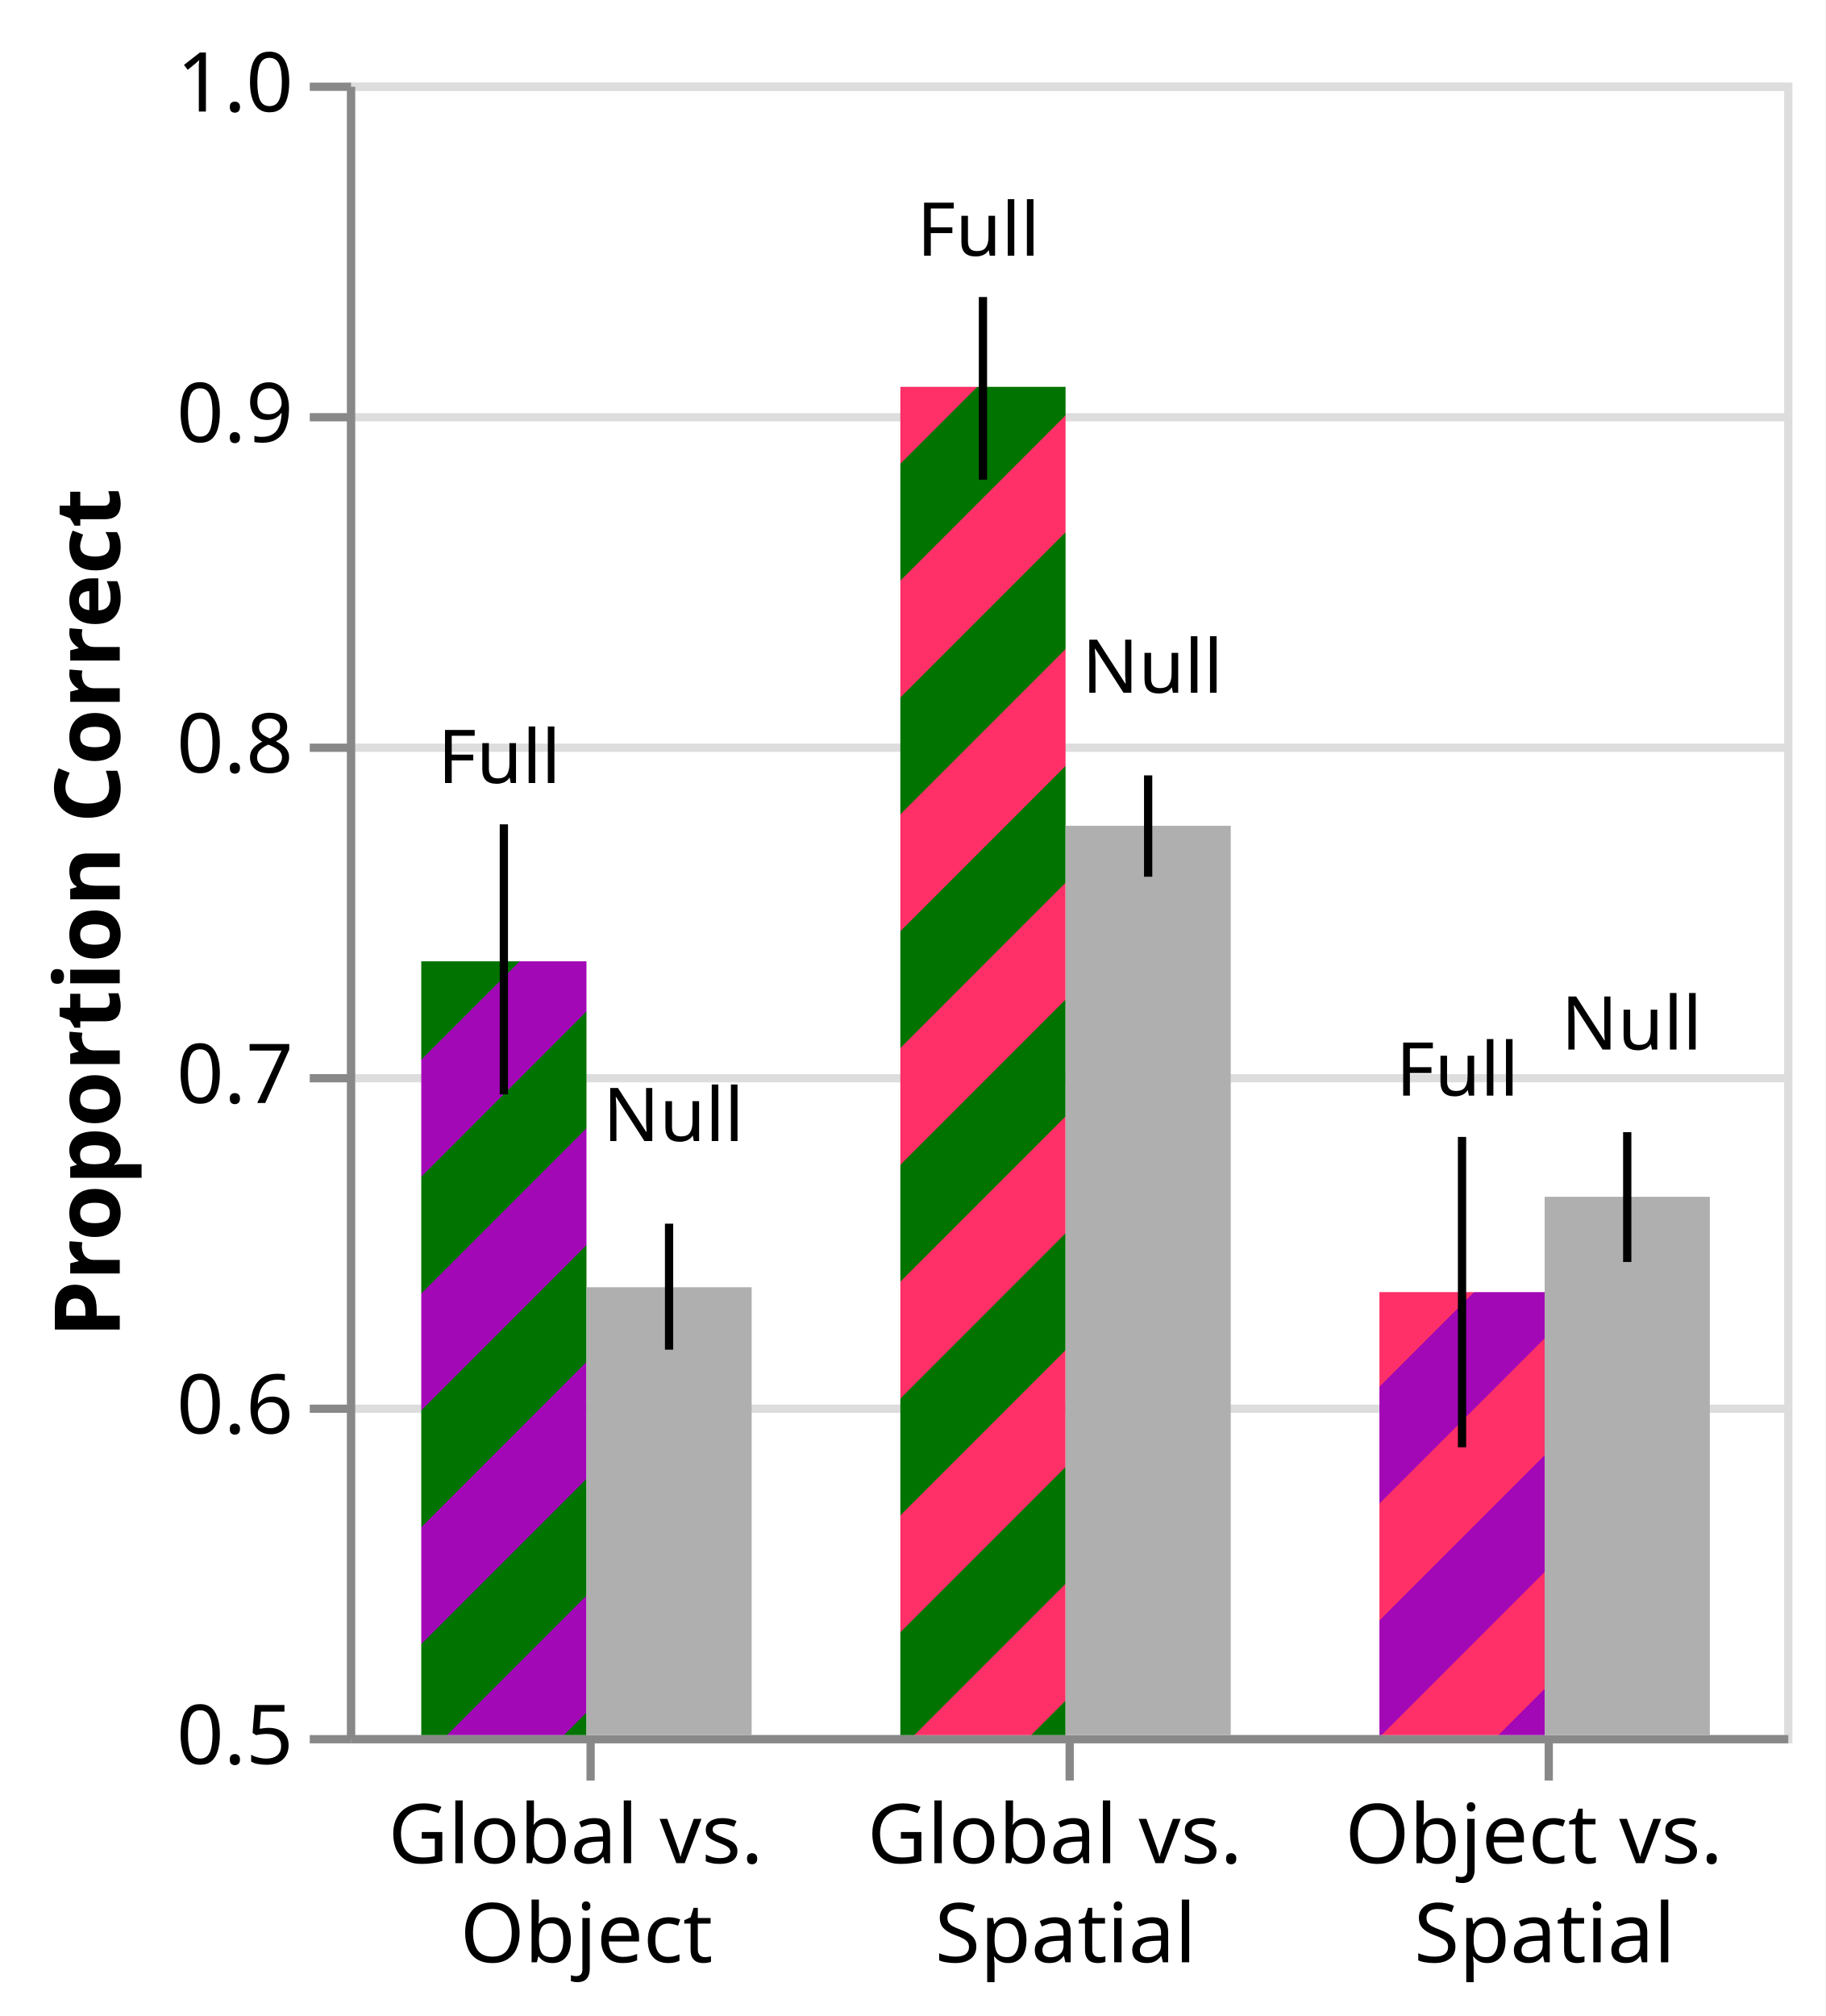
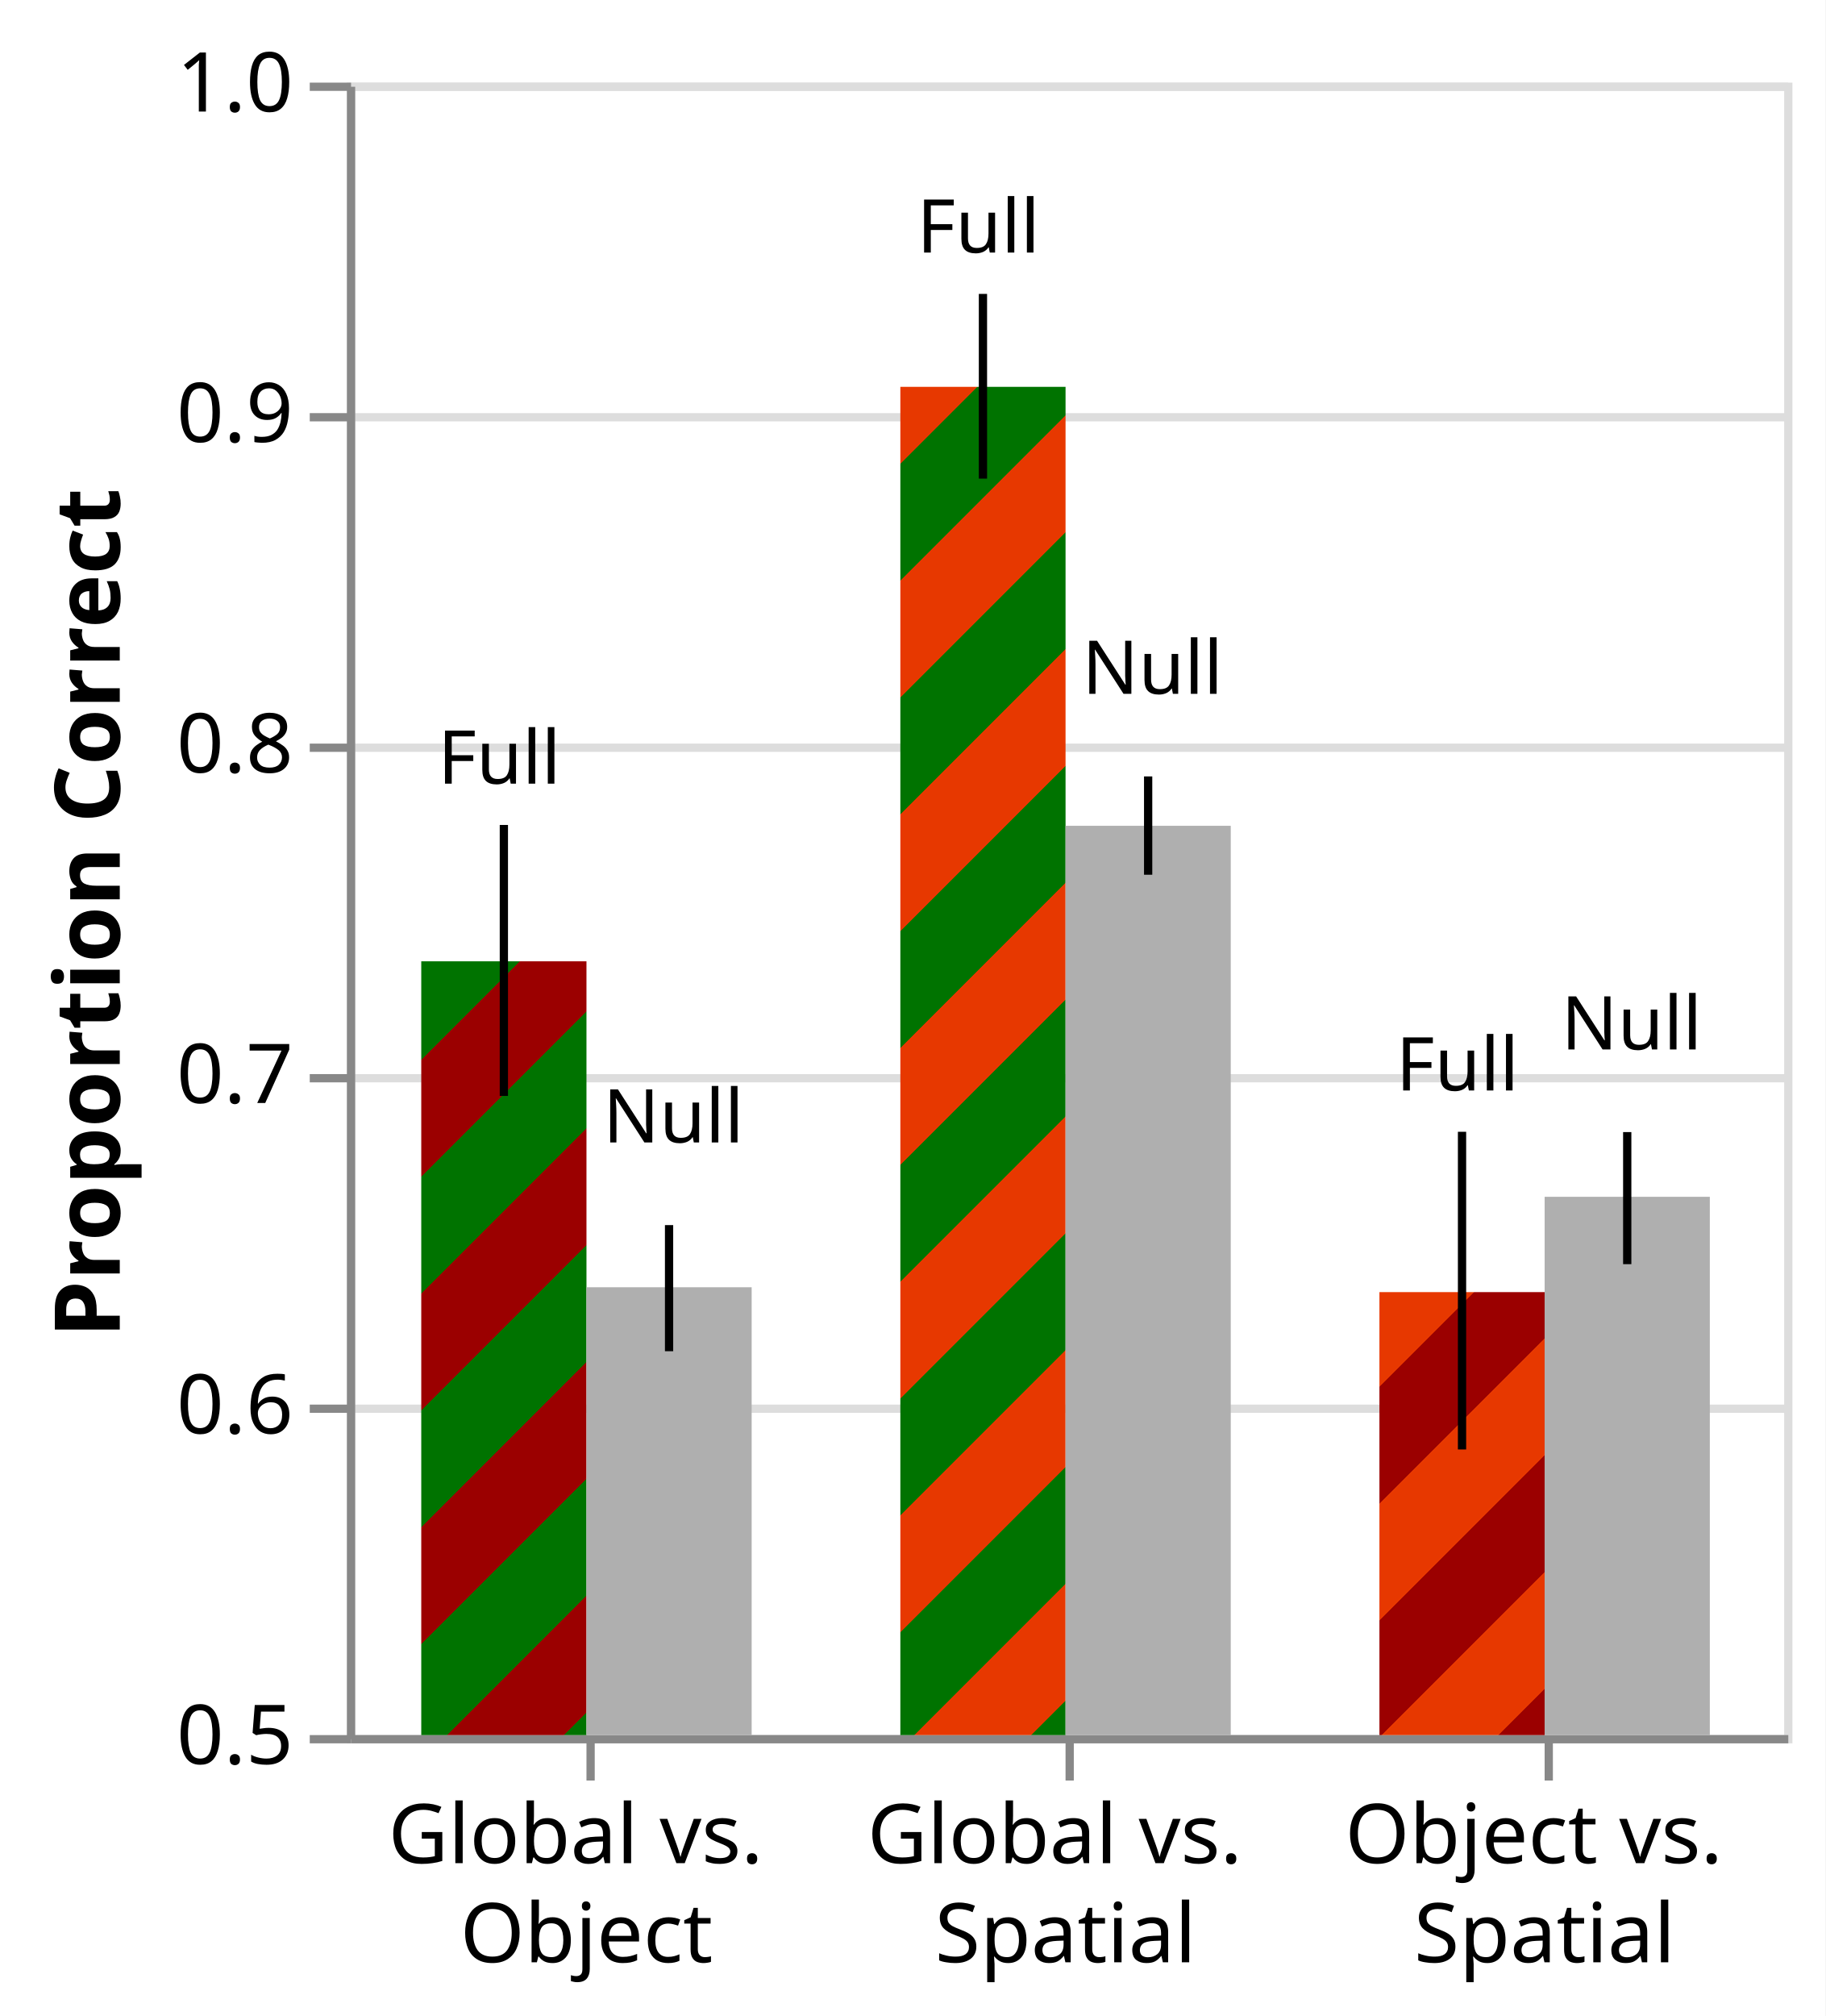
<svg xmlns="http://www.w3.org/2000/svg" class="marks" width="221" height="244" viewBox="0 0 221 244" version="1.1">
  <defs>
    <pattern id="mix2_3" x="0" y="0" width="20" height="20" patternUnits="userSpaceOnUse" patternTransform="rotate(45)">
-       <rect x="0" y="0" width="10" height="20" style="stroke:none;         fill:#A208B6;" />
-       <rect x="10" y="0" width="10" height="20" style="stroke:none;         fill:#FF3067;" />
+       <rect x="0" y="0" width="10" height="20" style="stroke:none;         fill:#9B0000;" />
+       <rect x="10" y="0" width="10" height="20" style="stroke:none;         fill:#E73800;" />
    </pattern>
    <pattern id="mix1_2" x="0" y="0" width="20" height="20" patternUnits="userSpaceOnUse" patternTransform="rotate(45)">
      <rect x="0" y="0" width="10" height="20" style="stroke:none;         fill:#007300;" />
-       <rect x="10" y="0" width="10" height="20" style="stroke:none;         fill:#A208B6;" />
+       <rect x="10" y="0" width="10" height="20" style="stroke:none;         fill:#9B0000;" />
    </pattern>
    <pattern id="mix1_3" x="0" y="0" width="20" height="20" patternUnits="userSpaceOnUse" patternTransform="rotate(45)">
      <rect x="0" y="0" width="10" height="20" style="stroke:none;         fill:#007300;" />
-       <rect x="10" y="0" width="10" height="20" style="stroke:none;         fill:#FF3067;" />
+       <rect x="10" y="0" width="10" height="20" style="stroke:none;         fill:#E73800;" />
    </pattern>
  </defs>
  <rect width="221" height="244" fill="white" />
  <g fill="none" stroke-miterlimit="10" transform="translate(42,10)">
    <g class="mark-group role-frame root" role="graphics-object" aria-roledescription="group mark container">
      <g transform="translate(0,0)">
        <path class="background" aria-hidden="true" d="M0.5,0.5h174v200h-174Z" stroke="#ddd" />
        <g>
          <g class="mark-group role-axis" aria-hidden="true">
            <g transform="translate(0.5,0.5)">
              <path class="background" aria-hidden="true" d="M0,0h0v0h0Z" pointer-events="none" />
              <g>
                <g class="mark-rule role-axis-grid" pointer-events="none">
                  <line transform="translate(0,200)" x2="174" y2="0" stroke="#ddd" stroke-width="1" opacity="1" />
                  <line transform="translate(0,160)" x2="174" y2="0" stroke="#ddd" stroke-width="1" opacity="1" />
                  <line transform="translate(0,120)" x2="174" y2="0" stroke="#ddd" stroke-width="1" opacity="1" />
                  <line transform="translate(0,80)" x2="174" y2="0" stroke="#ddd" stroke-width="1" opacity="1" />
                  <line transform="translate(0,40)" x2="174" y2="0" stroke="#ddd" stroke-width="1" opacity="1" />
                  <line transform="translate(0,0)" x2="174" y2="0" stroke="#ddd" stroke-width="1" opacity="1" />
                </g>
              </g>
              <path class="foreground" aria-hidden="true" d="" pointer-events="none" display="none" />
            </g>
          </g>
          <g class="mark-group role-axis" role="graphics-symbol" aria-roledescription="axis" aria-label="X-axis for a discrete scale with 3 values: Global vs.  Object, Global vs.  Spatial, Object vs.  Spatial">
            <g transform="translate(0.5,200.5)">
              <path class="background" aria-hidden="true" d="M0,0h0v0h0Z" pointer-events="none" />
              <g>
                <g class="mark-rule role-axis-tick" pointer-events="none">
                  <line transform="translate(29,0)" x2="0" y2="5" stroke="#888" stroke-width="1" opacity="1" />
                  <line transform="translate(87,0)" x2="0" y2="5" stroke="#888" stroke-width="1" opacity="1" />
                  <line transform="translate(145,0)" x2="0" y2="5" stroke="#888" stroke-width="1" opacity="1" />
                </g>
                <g class="mark-text role-axis-label" pointer-events="none">
                  <text text-anchor="middle" transform="translate(28.5,15)" font-family="sans-serif" font-size="10px" fill="#000" opacity="1">
                    <tspan>Global vs.</tspan>
                    <tspan x="0" dy="12">Object</tspan>
                  </text>
                  <text text-anchor="middle" transform="translate(86.5,15)" font-family="sans-serif" font-size="10px" fill="#000" opacity="1">
                    <tspan>Global vs.</tspan>
                    <tspan x="0" dy="12">Spatial</tspan>
                  </text>
                  <text text-anchor="middle" transform="translate(144.5,15)" font-family="sans-serif" font-size="10px" fill="#000" opacity="1">
                    <tspan>Object vs.</tspan>
                    <tspan x="0" dy="12">Spatial</tspan>
                  </text>
                </g>
                <g class="mark-rule role-axis-domain" pointer-events="none">
                  <line transform="translate(0,0)" x2="174" y2="0" stroke="#888" stroke-width="1" opacity="1" />
                </g>
              </g>
              <path class="foreground" aria-hidden="true" d="" pointer-events="none" display="none" />
            </g>
          </g>
          <g class="mark-group role-axis" role="graphics-symbol" aria-roledescription="axis" aria-label="Y-axis titled 'Proportion Correct' for a linear scale with values from 0.5 to 1.0">
            <g transform="translate(0.5,0.5)">
              <path class="background" aria-hidden="true" d="M0,0h0v0h0Z" pointer-events="none" />
              <g>
                <g class="mark-rule role-axis-tick" pointer-events="none">
                  <line transform="translate(0,200)" x2="-5" y2="0" stroke="#888" stroke-width="1" opacity="1" />
                  <line transform="translate(0,160)" x2="-5" y2="0" stroke="#888" stroke-width="1" opacity="1" />
                  <line transform="translate(0,120)" x2="-5" y2="0" stroke="#888" stroke-width="1" opacity="1" />
                  <line transform="translate(0,80)" x2="-5" y2="0" stroke="#888" stroke-width="1" opacity="1" />
                  <line transform="translate(0,40)" x2="-5" y2="0" stroke="#888" stroke-width="1" opacity="1" />
                  <line transform="translate(0,0)" x2="-5" y2="0" stroke="#888" stroke-width="1" opacity="1" />
                </g>
                <g class="mark-text role-axis-label" pointer-events="none">
                  <text text-anchor="end" transform="translate(-7,203)" font-family="sans-serif" font-size="10px" fill="#000" opacity="1">0.5</text>
                  <text text-anchor="end" transform="translate(-7,163)" font-family="sans-serif" font-size="10px" fill="#000" opacity="1">0.6</text>
                  <text text-anchor="end" transform="translate(-7,123)" font-family="sans-serif" font-size="10px" fill="#000" opacity="1">0.7</text>
                  <text text-anchor="end" transform="translate(-7,83)" font-family="sans-serif" font-size="10px" fill="#000" opacity="1">0.8</text>
                  <text text-anchor="end" transform="translate(-7,43)" font-family="sans-serif" font-size="10px" fill="#000" opacity="1">0.9</text>
                  <text text-anchor="end" transform="translate(-7,3)" font-family="sans-serif" font-size="10px" fill="#000" opacity="1">1.0</text>
                </g>
                <g class="mark-rule role-axis-domain" pointer-events="none">
                  <line transform="translate(0,200)" x2="0" y2="-200" stroke="#888" stroke-width="1" opacity="1" />
                </g>
                <g class="mark-text role-axis-title" pointer-events="none">
                  <text text-anchor="middle" transform="translate(-26,100) rotate(-90) translate(0,-2)" font-family="sans-serif" font-size="11px" font-weight="bold" fill="#000" opacity="1">Proportion Correct</text>
                </g>
              </g>
              <path class="foreground" aria-hidden="true" d="" pointer-events="none" display="none" />
            </g>
          </g>
          <g class="mark-rect role-mark layer_0_layer_0_marks" role="graphics-object" aria-roledescription="rect mark container">
            <path aria-label=": Global vs.  Object; compname: Global vs.  Object; Proportion Correct: 0.734127830553" role="graphics-symbol" aria-roledescription="bar" d="M9,106.349h20v93.651h-20Z" fill="url(#mix1_2)" />
            <path aria-label=": Global vs.  Spatial; compname: Global vs.  Spatial; Proportion Correct: 0.907950476357" role="graphics-symbol" aria-roledescription="bar" d="M67,36.82h20v163.18h-20Z" fill="url(#mix1_3)" />
            <path aria-label=": Object vs.  Spatial; compname: Object vs.  Spatial; Proportion Correct: 0.634032921334" role="graphics-symbol" aria-roledescription="bar" d="M125,146.387h20v53.613h-20Z" fill="url(#mix2_3)" />
          </g>
          <g class="mark-rect role-mark layer_0_layer_1_marks" role="graphics-object" aria-roledescription="rect mark container">
            <path aria-label=": Global vs.  Object; Proportion Correct: 0.635503061249" role="graphics-symbol" aria-roledescription="bar" d="M29,145.799h20v54.201h-20Z" fill="#AFAFAF" />
            <path aria-label=": Global vs.  Spatial; Proportion Correct: 0.775131199108" role="graphics-symbol" aria-roledescription="bar" d="M87,89.948h20v110.052h-20Z" fill="#AFAFAF" />
            <path aria-label=": Object vs.  Spatial; Proportion Correct: 0.662871713854" role="graphics-symbol" aria-roledescription="bar" d="M145,134.851h20v65.149h-20Z" fill="#AFAFAF" />
          </g>
          <g class="mark-rule role-mark layer_0_layer_2_marks" role="graphics-object" aria-roledescription="rule mark container">
-             <line aria-label=": Global vs.  Object; upper: 0.775572723158; Proportion Correct: 0.693868374404" role="graphics-symbol" aria-roledescription="rule mark" transform="translate(19,122.4527)" x2="0" y2="-32.682" stroke="black" />
-             <line aria-label=": Global vs.  Spatial; upper: 0.935126980304; Proportion Correct: 0.879857469386" role="graphics-symbol" aria-roledescription="rule mark" transform="translate(77,48.05701)" x2="0" y2="-22.108" stroke="black" />
-             <line aria-label=": Object vs.  Spatial; upper: 0.680990892177; Proportion Correct: 0.587091645577" role="graphics-symbol" aria-roledescription="rule mark" transform="translate(135,165.1633)" x2="0" y2="-37.56" stroke="black" />
+             <line aria-label=": Global vs.  Object; upper: 0.775385651327; Proportion Correct: 0.69339545166" role="graphics-symbol" aria-roledescription="rule mark" transform="translate(19,122.6418)" x2="0" y2="-32.796" stroke="black" />
+             <line aria-label=": Global vs.  Spatial; upper: 0.936071368935; Proportion Correct: 0.880178103096" role="graphics-symbol" aria-roledescription="rule mark" transform="translate(77,47.92876)" x2="0" y2="-22.357" stroke="black" />
+             <line aria-label=": Object vs.  Spatial; upper: 0.682544195847; Proportion Correct: 0.586424787836" role="graphics-symbol" aria-roledescription="rule mark" transform="translate(135,165.4301)" x2="0" y2="-38.448" stroke="black" />
          </g>
          <g class="mark-rule role-mark layer_0_layer_3_marks" role="graphics-object" aria-roledescription="rule mark container">
-             <line aria-label=": Global vs.  Object; nullupper: 0.654745978247; Proportion Correct: 0.616622262466" role="graphics-symbol" aria-roledescription="rule mark" transform="translate(39,153.3511)" x2="0" y2="-15.249" stroke="black" />
-             <line aria-label=": Global vs.  Spatial; nullupper: 0.790387639996; Proportion Correct: 0.759716228509" role="graphics-symbol" aria-roledescription="rule mark" transform="translate(97,96.11351)" x2="0" y2="-12.269" stroke="black" />
-             <line aria-label=": Object vs.  Spatial; nullupper: 0.682432121469; Proportion Correct: 0.643153433034" role="graphics-symbol" aria-roledescription="rule mark" transform="translate(155,142.7386)" x2="0" y2="-15.711" stroke="black" />
+             <line aria-label=": Global vs.  Object; nullupper: 0.654310099754; Proportion Correct: 0.616149950842" role="graphics-symbol" aria-roledescription="rule mark" transform="translate(39,153.54)" x2="0" y2="-15.264" stroke="black" />
+             <line aria-label=": Global vs.  Spatial; nullupper: 0.790069802252; Proportion Correct: 0.760323425596" role="graphics-symbol" aria-roledescription="rule mark" transform="translate(97,95.87063)" x2="0" y2="-11.899" stroke="black" />
+             <line aria-label=": Object vs.  Spatial; nullupper: 0.682454038352; Proportion Correct: 0.642491276356" role="graphics-symbol" aria-roledescription="rule mark" transform="translate(155,143.0035)" x2="0" y2="-15.985" stroke="black" />
          </g>
          <g class="mark-text role-mark layer_1_marks" role="graphics-object" aria-roledescription="text mark container">
-             <text aria-label=": Global vs.  Object; Mean of upper: 0.775572723158" role="graphics-symbol" aria-roledescription="text mark" text-anchor="start" transform="translate(11,84.77091)" font-family="sans-serif" font-size="9px" fill="black">Full</text>
-             <text aria-label=": Global vs.  Spatial; Mean of upper: 0.935126980304" role="graphics-symbol" aria-roledescription="text mark" text-anchor="start" transform="translate(69,20.94921)" font-family="sans-serif" font-size="9px" fill="black">Full</text>
-             <text aria-label=": Object vs.  Spatial; Mean of upper: 0.680990892177" role="graphics-symbol" aria-roledescription="text mark" text-anchor="start" transform="translate(127,122.6036)" font-family="sans-serif" font-size="9px" fill="black">Full</text>
+             <text aria-label=": Global vs.  Object; Mean of upper: 0.775385651327" role="graphics-symbol" aria-roledescription="text mark" text-anchor="start" transform="translate(11,84.84574)" font-family="sans-serif" font-size="9px" fill="black">Full</text>
+             <text aria-label=": Global vs.  Spatial; Mean of upper: 0.936071368935" role="graphics-symbol" aria-roledescription="text mark" text-anchor="start" transform="translate(69,20.57145)" font-family="sans-serif" font-size="9px" fill="black">Full</text>
+             <text aria-label=": Object vs.  Spatial; Mean of upper: 0.682544195847" role="graphics-symbol" aria-roledescription="text mark" text-anchor="start" transform="translate(127,121.9823)" font-family="sans-serif" font-size="9px" fill="black">Full</text>
          </g>
          <g class="mark-text role-mark layer_2_marks" role="graphics-object" aria-roledescription="text mark container">
-             <text aria-label=": Global vs.  Object; Mean of nullupper: 0.654745978247" role="graphics-symbol" aria-roledescription="text mark" text-anchor="start" transform="translate(31,128.1016)" font-family="sans-serif" font-size="9px" fill="black">Null</text>
-             <text aria-label=": Global vs.  Spatial; Mean of nullupper: 0.790387639996" role="graphics-symbol" aria-roledescription="text mark" text-anchor="start" transform="translate(89,73.84494)" font-family="sans-serif" font-size="9px" fill="black">Null</text>
-             <text aria-label=": Object vs.  Spatial; Mean of nullupper: 0.682432121469" role="graphics-symbol" aria-roledescription="text mark" text-anchor="start" transform="translate(147,117.0272)" font-family="sans-serif" font-size="9px" fill="black">Null</text>
+             <text aria-label=": Global vs.  Object; Mean of nullupper: 0.654310099754" role="graphics-symbol" aria-roledescription="text mark" text-anchor="start" transform="translate(31,128.276)" font-family="sans-serif" font-size="9px" fill="black">Null</text>
+             <text aria-label=": Global vs.  Spatial; Mean of nullupper: 0.790069802252" role="graphics-symbol" aria-roledescription="text mark" text-anchor="start" transform="translate(89,73.97208)" font-family="sans-serif" font-size="9px" fill="black">Null</text>
+             <text aria-label=": Object vs.  Spatial; Mean of nullupper: 0.682454038352" role="graphics-symbol" aria-roledescription="text mark" text-anchor="start" transform="translate(147,117.0184)" font-family="sans-serif" font-size="9px" fill="black">Null</text>
          </g>
        </g>
        <path class="foreground" aria-hidden="true" d="" display="none" />
      </g>
    </g>
  </g>
</svg>
